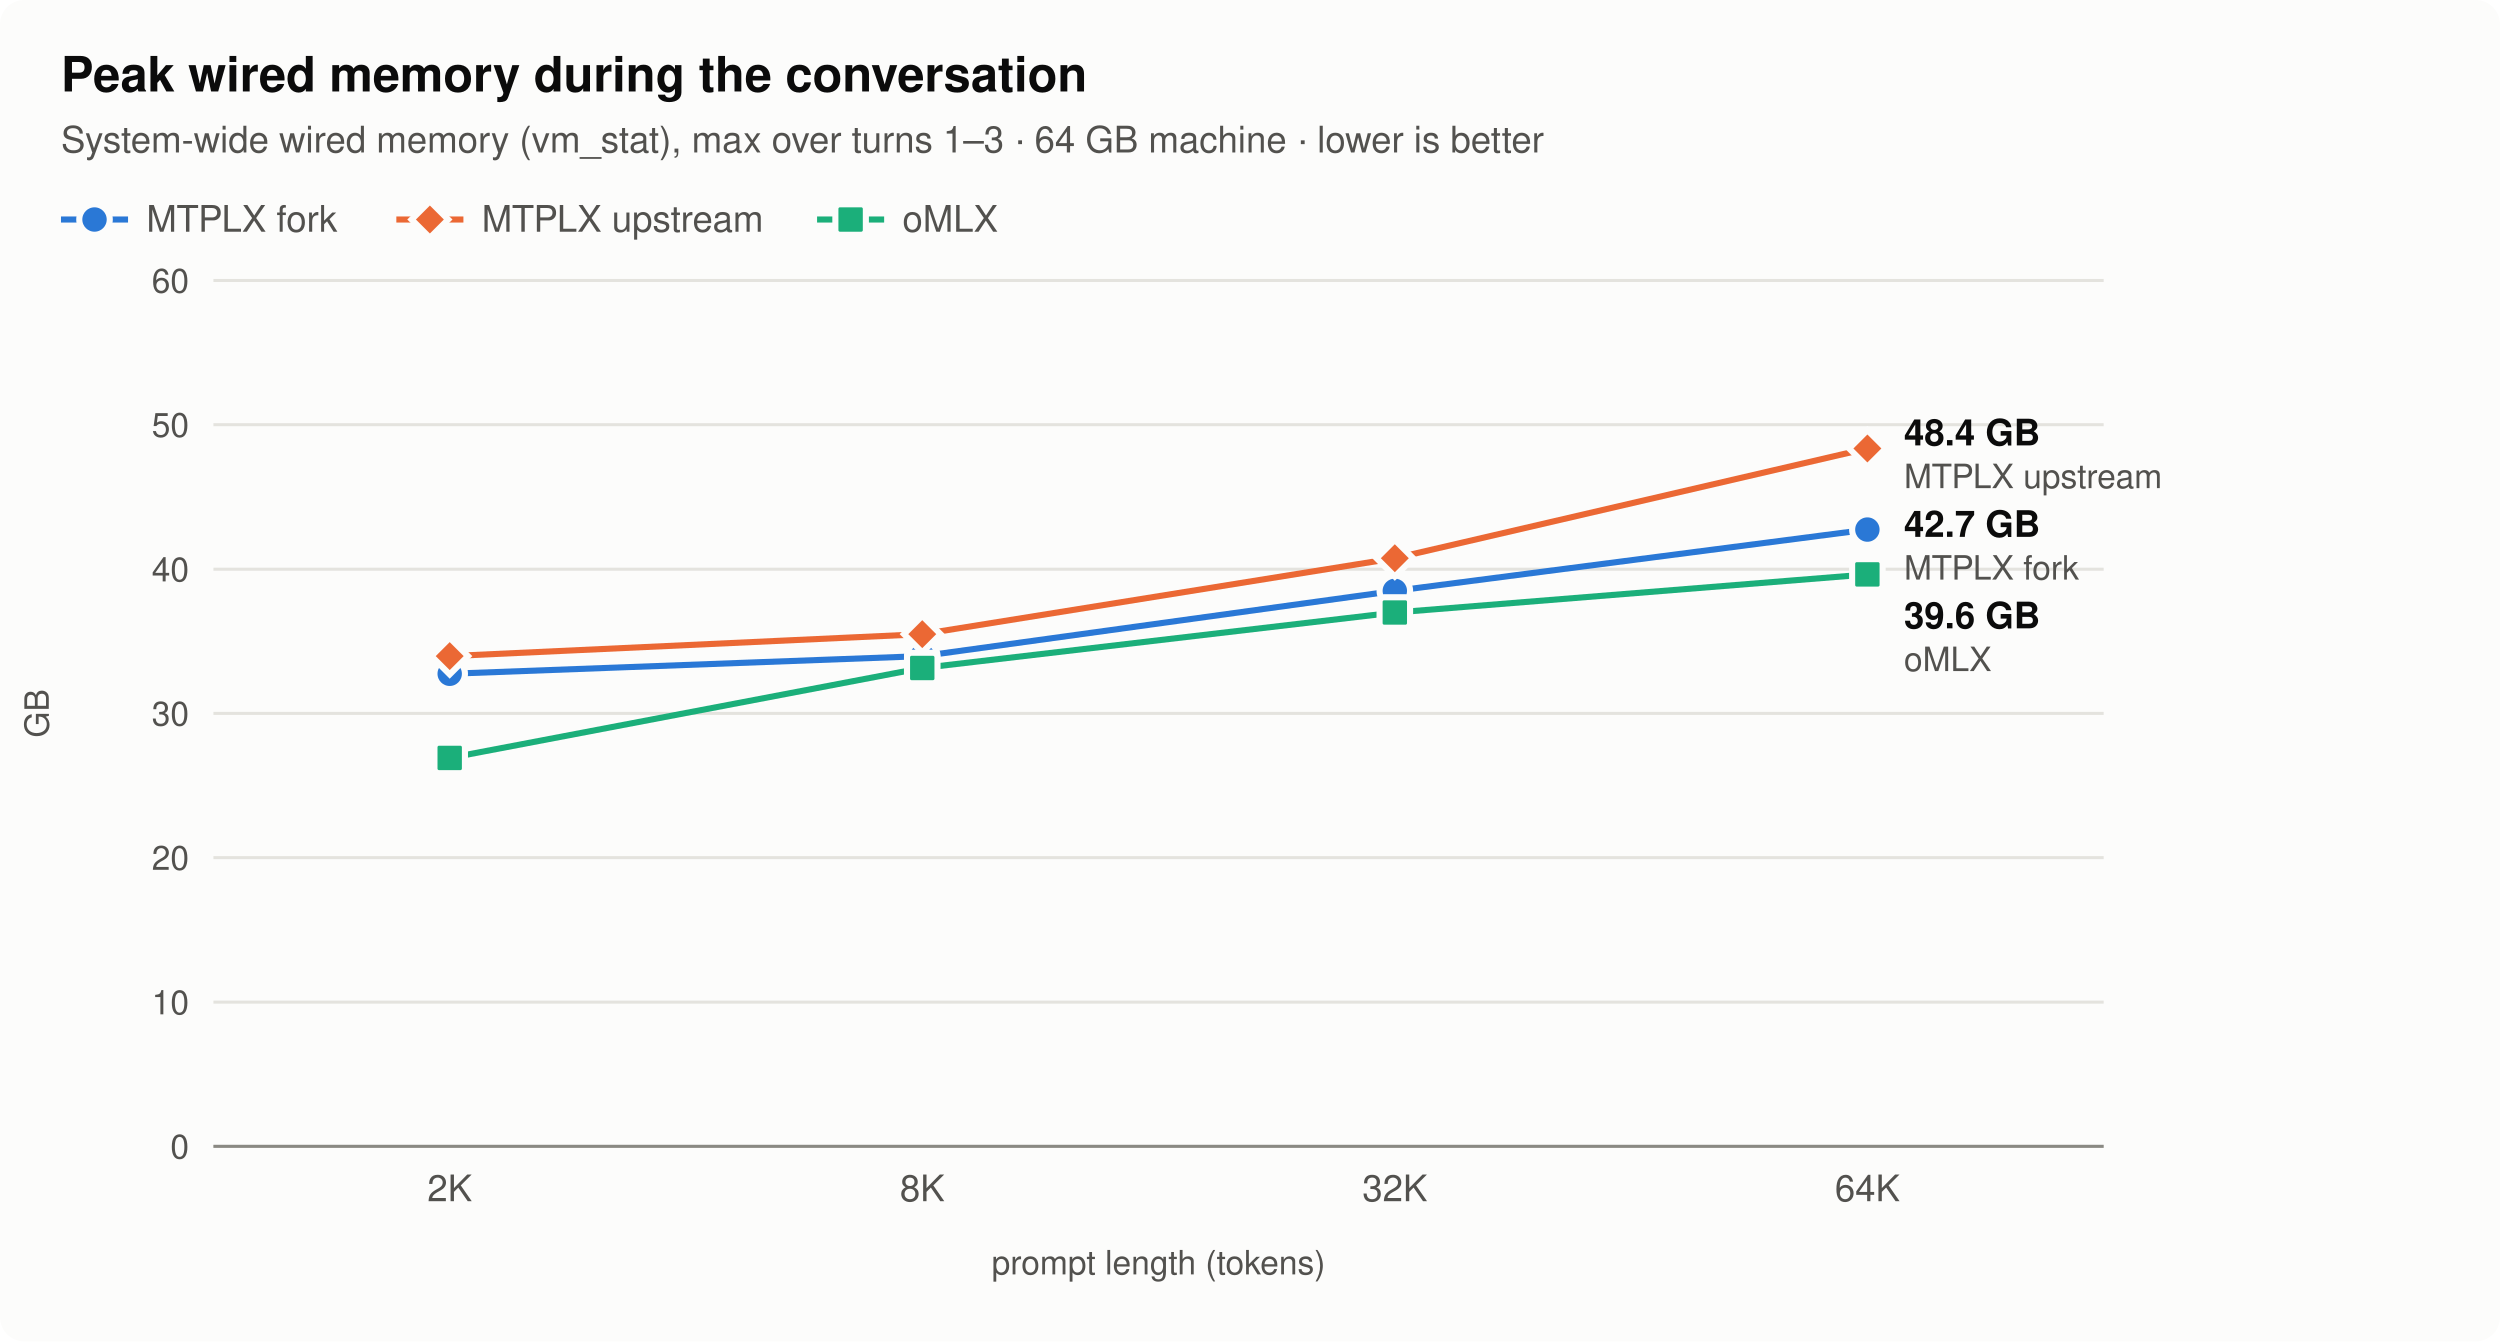
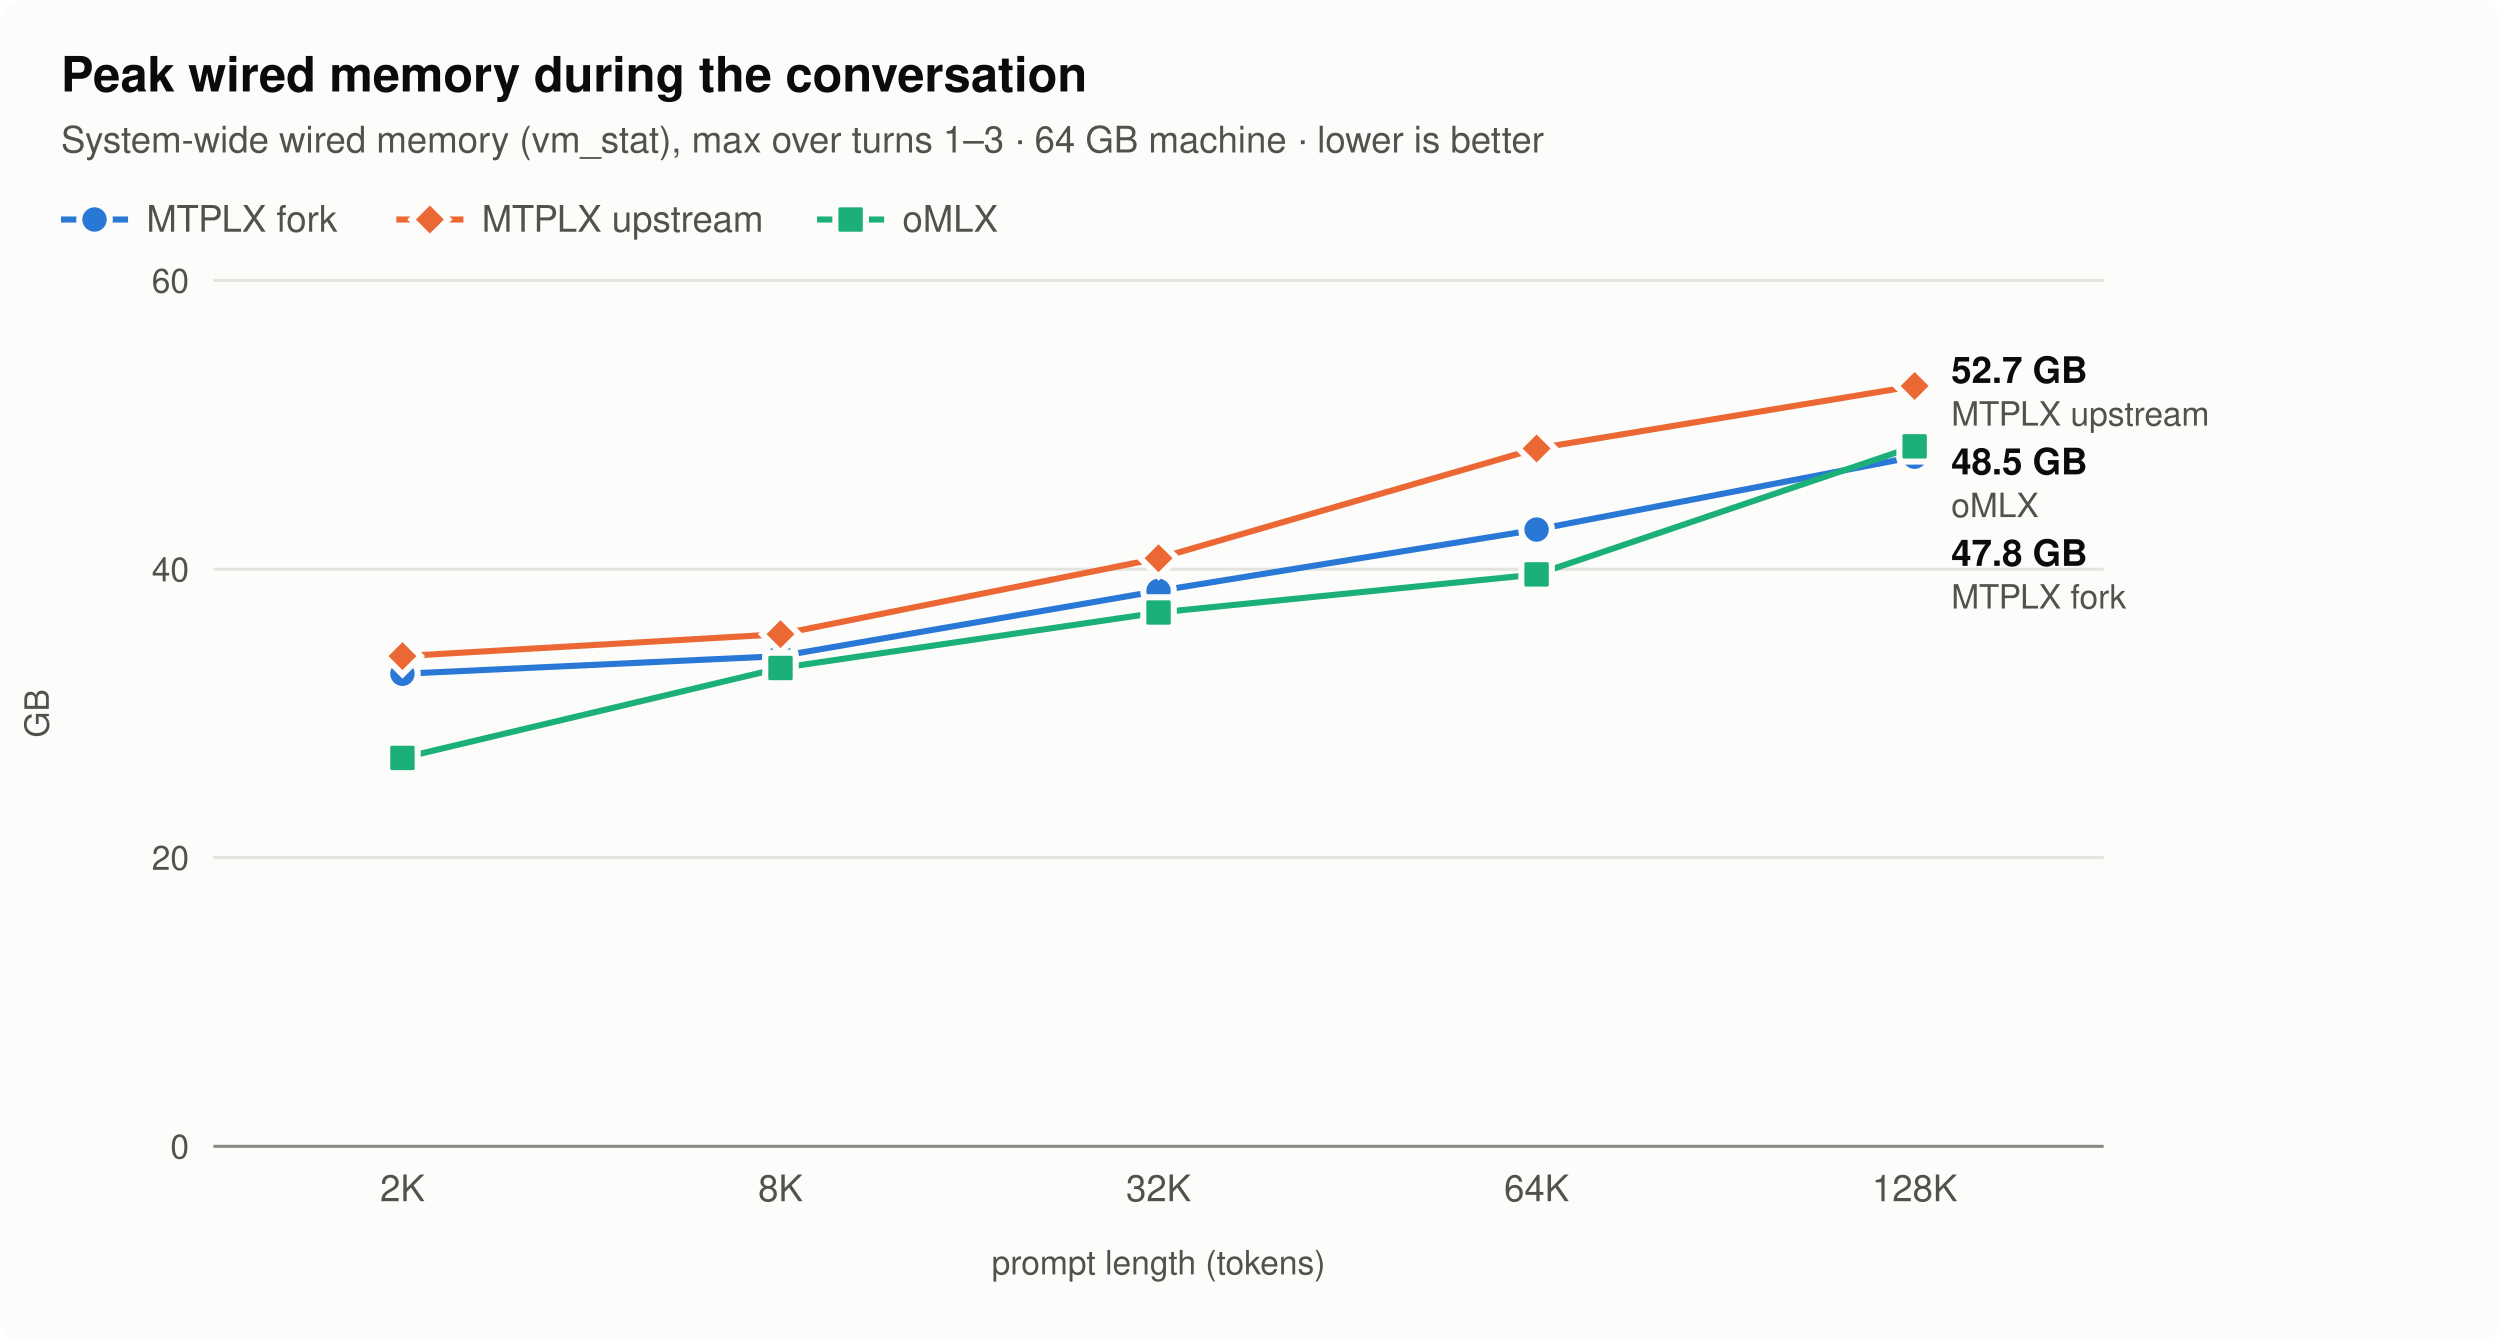
<svg xmlns="http://www.w3.org/2000/svg" viewBox="0 0 820 440" width="820" height="440" role="img" aria-label="Peak wired memory during the conversation" font-family="-apple-system,BlinkMacSystemFont,Segoe UI,Helvetica,Arial,sans-serif">
  <rect width="820" height="440" rx="8" fill="#fcfcfb" />
  <text x="20" y="30" fill="#0b0b0b" font-size="16" font-weight="600">Peak wired memory during the conversation</text>
  <text x="20" y="50" fill="#52514e" font-size="12">System-wide wired memory (vm_stat), max over turns 1–3 · 64 GB machine · lower is better</text>
  <line x1="20" x2="42" y1="72" y2="72" stroke="#2a78d6" stroke-width="2" />
  <circle cx="31" cy="72" r="5" fill="#2a78d6" stroke="#fcfcfb" stroke-width="2" />
  <text x="48" y="76" fill="#52514e" font-size="12">MTPLX fork</text>
  <line x1="130" x2="152" y1="72" y2="72" stroke="#eb6834" stroke-width="2" />
  <path d="M141 66L147 72L141 78L135 72Z" fill="#eb6834" stroke="#fcfcfb" stroke-width="2" />
  <text x="158" y="76" fill="#52514e" font-size="12">MTPLX upstream</text>
  <line x1="268" x2="290" y1="72" y2="72" stroke="#1baf7a" stroke-width="2" />
  <rect x="274" y="67" width="10" height="10" rx="1.5" fill="#1baf7a" stroke="#fcfcfb" stroke-width="2" />
  <text x="296" y="76" fill="#52514e" font-size="12">oMLX</text>
  <line x1="70" x2="690" y1="376.0" y2="376.0" stroke="#e4e3de" />
  <text x="62" y="380.0" fill="#52514e" font-size="11" text-anchor="end">0</text>
-   <line x1="70" x2="690" y1="328.7" y2="328.7" stroke="#e4e3de" />
-   <text x="62" y="332.7" fill="#52514e" font-size="11" text-anchor="end">10</text>
  <line x1="70" x2="690" y1="281.3" y2="281.3" stroke="#e4e3de" />
  <text x="62" y="285.3" fill="#52514e" font-size="11" text-anchor="end">20</text>
-   <line x1="70" x2="690" y1="234.0" y2="234.0" stroke="#e4e3de" />
-   <text x="62" y="238.0" fill="#52514e" font-size="11" text-anchor="end">30</text>
  <line x1="70" x2="690" y1="186.7" y2="186.7" stroke="#e4e3de" />
  <text x="62" y="190.7" fill="#52514e" font-size="11" text-anchor="end">40</text>
-   <line x1="70" x2="690" y1="139.3" y2="139.3" stroke="#e4e3de" />
-   <text x="62" y="143.3" fill="#52514e" font-size="11" text-anchor="end">50</text>
  <line x1="70" x2="690" y1="92.0" y2="92.0" stroke="#e4e3de" />
  <text x="62" y="96.0" fill="#52514e" font-size="11" text-anchor="end">60</text>
  <line x1="70" x2="690" y1="376" y2="376" stroke="#8a8983" />
-   <text x="147.5" y="394" fill="#52514e" font-size="12" text-anchor="middle">2K</text>
-   <text x="302.5" y="394" fill="#52514e" font-size="12" text-anchor="middle">8K</text>
-   <text x="457.5" y="394" fill="#52514e" font-size="12" text-anchor="middle">32K</text>
-   <text x="612.5" y="394" fill="#52514e" font-size="12" text-anchor="middle">64K</text>
+   <text x="132.0" y="394" fill="#52514e" font-size="12" text-anchor="middle">2K</text>
+   <text x="256.0" y="394" fill="#52514e" font-size="12" text-anchor="middle">8K</text>
+   <text x="380.0" y="394" fill="#52514e" font-size="12" text-anchor="middle">32K</text>
+   <text x="504.0" y="394" fill="#52514e" font-size="12" text-anchor="middle">64K</text>
+   <text x="628.0" y="394" fill="#52514e" font-size="12" text-anchor="middle">128K</text>
  <text x="380.0" y="418" fill="#52514e" font-size="11" text-anchor="middle">prompt length (tokens)</text>
  <text x="16" y="234.0" fill="#52514e" font-size="11" text-anchor="middle" transform="rotate(-90 16 234.0)">GB</text>
-   <polyline points="147.5,221.0 302.5,215.2 457.5,193.8 612.5,173.7" fill="none" stroke="#2a78d6" stroke-width="2" stroke-linejoin="round" />
-   <circle cx="147.5" cy="221.0" r="5" fill="#2a78d6" stroke="#fcfcfb" stroke-width="2" />
-   <circle cx="302.5" cy="215.2" r="5" fill="#2a78d6" stroke="#fcfcfb" stroke-width="2" />
-   <circle cx="457.5" cy="193.8" r="5" fill="#2a78d6" stroke="#fcfcfb" stroke-width="2" />
-   <circle cx="612.5" cy="173.7" r="5" fill="#2a78d6" stroke="#fcfcfb" stroke-width="2" />
-   <polyline points="147.5,215.2 302.5,208.0 457.5,183.1 612.5,147.1" fill="none" stroke="#eb6834" stroke-width="2" stroke-linejoin="round" />
-   <path d="M147.5 209.2L153.5 215.2L147.5 221.2L141.5 215.2Z" fill="#eb6834" stroke="#fcfcfb" stroke-width="2" />
-   <path d="M302.5 202.0L308.5 208.0L302.5 214.0L296.5 208.0Z" fill="#eb6834" stroke="#fcfcfb" stroke-width="2" />
-   <path d="M457.5 177.1L463.5 183.1L457.5 189.1L451.5 183.1Z" fill="#eb6834" stroke="#fcfcfb" stroke-width="2" />
-   <path d="M612.5 141.1L618.5 147.1L612.5 153.1L606.5 147.1Z" fill="#eb6834" stroke="#fcfcfb" stroke-width="2" />
-   <polyline points="147.5,248.6 302.5,219.1 457.5,200.9 612.5,188.4" fill="none" stroke="#1baf7a" stroke-width="2" stroke-linejoin="round" />
-   <rect x="142.5" y="243.6" width="10" height="10" rx="1.5" fill="#1baf7a" stroke="#fcfcfb" stroke-width="2" />
-   <rect x="297.5" y="214.1" width="10" height="10" rx="1.5" fill="#1baf7a" stroke="#fcfcfb" stroke-width="2" />
-   <rect x="452.5" y="195.9" width="10" height="10" rx="1.5" fill="#1baf7a" stroke="#fcfcfb" stroke-width="2" />
-   <rect x="607.5" y="183.4" width="10" height="10" rx="1.5" fill="#1baf7a" stroke="#fcfcfb" stroke-width="2" />
-   <text x="624.5" y="146.1" fill="#0b0b0b" font-size="12" font-weight="600">48.4 GB</text>
-   <text x="624.5" y="160.1" fill="#52514e" font-size="11">MTPLX upstream</text>
-   <text x="624.5" y="176.1" fill="#0b0b0b" font-size="12" font-weight="600">42.7 GB</text>
-   <text x="624.5" y="190.1" fill="#52514e" font-size="11">MTPLX fork</text>
-   <text x="624.5" y="206.1" fill="#0b0b0b" font-size="12" font-weight="600">39.6 GB</text>
-   <text x="624.5" y="220.1" fill="#52514e" font-size="11">oMLX</text>
+   <polyline points="132.0,221.0 256.0,215.2 380.0,193.8 504.0,173.7 628.0,149.8" fill="none" stroke="#2a78d6" stroke-width="2" stroke-linejoin="round" />
+   <circle cx="132.0" cy="221.0" r="5" fill="#2a78d6" stroke="#fcfcfb" stroke-width="2" />
+   <circle cx="256.0" cy="215.2" r="5" fill="#2a78d6" stroke="#fcfcfb" stroke-width="2" />
+   <circle cx="380.0" cy="193.8" r="5" fill="#2a78d6" stroke="#fcfcfb" stroke-width="2" />
+   <circle cx="504.0" cy="173.7" r="5" fill="#2a78d6" stroke="#fcfcfb" stroke-width="2" />
+   <circle cx="628.0" cy="149.8" r="5" fill="#2a78d6" stroke="#fcfcfb" stroke-width="2" />
+   <polyline points="132.0,215.2 256.0,208.0 380.0,183.1 504.0,147.1 628.0,126.6" fill="none" stroke="#eb6834" stroke-width="2" stroke-linejoin="round" />
+   <path d="M132.0 209.2L138.0 215.2L132.0 221.2L126.0 215.2Z" fill="#eb6834" stroke="#fcfcfb" stroke-width="2" />
+   <path d="M256.0 202.0L262.0 208.0L256.0 214.0L250.0 208.0Z" fill="#eb6834" stroke="#fcfcfb" stroke-width="2" />
+   <path d="M380.0 177.1L386.0 183.1L380.0 189.1L374.0 183.1Z" fill="#eb6834" stroke="#fcfcfb" stroke-width="2" />
+   <path d="M504.0 141.1L510.0 147.1L504.0 153.1L498.0 147.1Z" fill="#eb6834" stroke="#fcfcfb" stroke-width="2" />
+   <path d="M628.0 120.6L634.0 126.6L628.0 132.6L622.0 126.6Z" fill="#eb6834" stroke="#fcfcfb" stroke-width="2" />
+   <polyline points="132.0,248.6 256.0,219.1 380.0,200.9 504.0,188.4 628.0,146.4" fill="none" stroke="#1baf7a" stroke-width="2" stroke-linejoin="round" />
+   <rect x="127.0" y="243.6" width="10" height="10" rx="1.5" fill="#1baf7a" stroke="#fcfcfb" stroke-width="2" />
+   <rect x="251.0" y="214.1" width="10" height="10" rx="1.5" fill="#1baf7a" stroke="#fcfcfb" stroke-width="2" />
+   <rect x="375.0" y="195.9" width="10" height="10" rx="1.5" fill="#1baf7a" stroke="#fcfcfb" stroke-width="2" />
+   <rect x="499.0" y="183.4" width="10" height="10" rx="1.5" fill="#1baf7a" stroke="#fcfcfb" stroke-width="2" />
+   <rect x="623.0" y="141.4" width="10" height="10" rx="1.5" fill="#1baf7a" stroke="#fcfcfb" stroke-width="2" />
+   <text x="640.0" y="125.6" fill="#0b0b0b" font-size="12" font-weight="600">52.7 GB</text>
+   <text x="640.0" y="139.6" fill="#52514e" font-size="11">MTPLX upstream</text>
+   <text x="640.0" y="155.6" fill="#0b0b0b" font-size="12" font-weight="600">48.5 GB</text>
+   <text x="640.0" y="169.6" fill="#52514e" font-size="11">oMLX</text>
+   <text x="640.0" y="185.6" fill="#0b0b0b" font-size="12" font-weight="600">47.8 GB</text>
+   <text x="640.0" y="199.6" fill="#52514e" font-size="11">MTPLX fork</text>
</svg>
